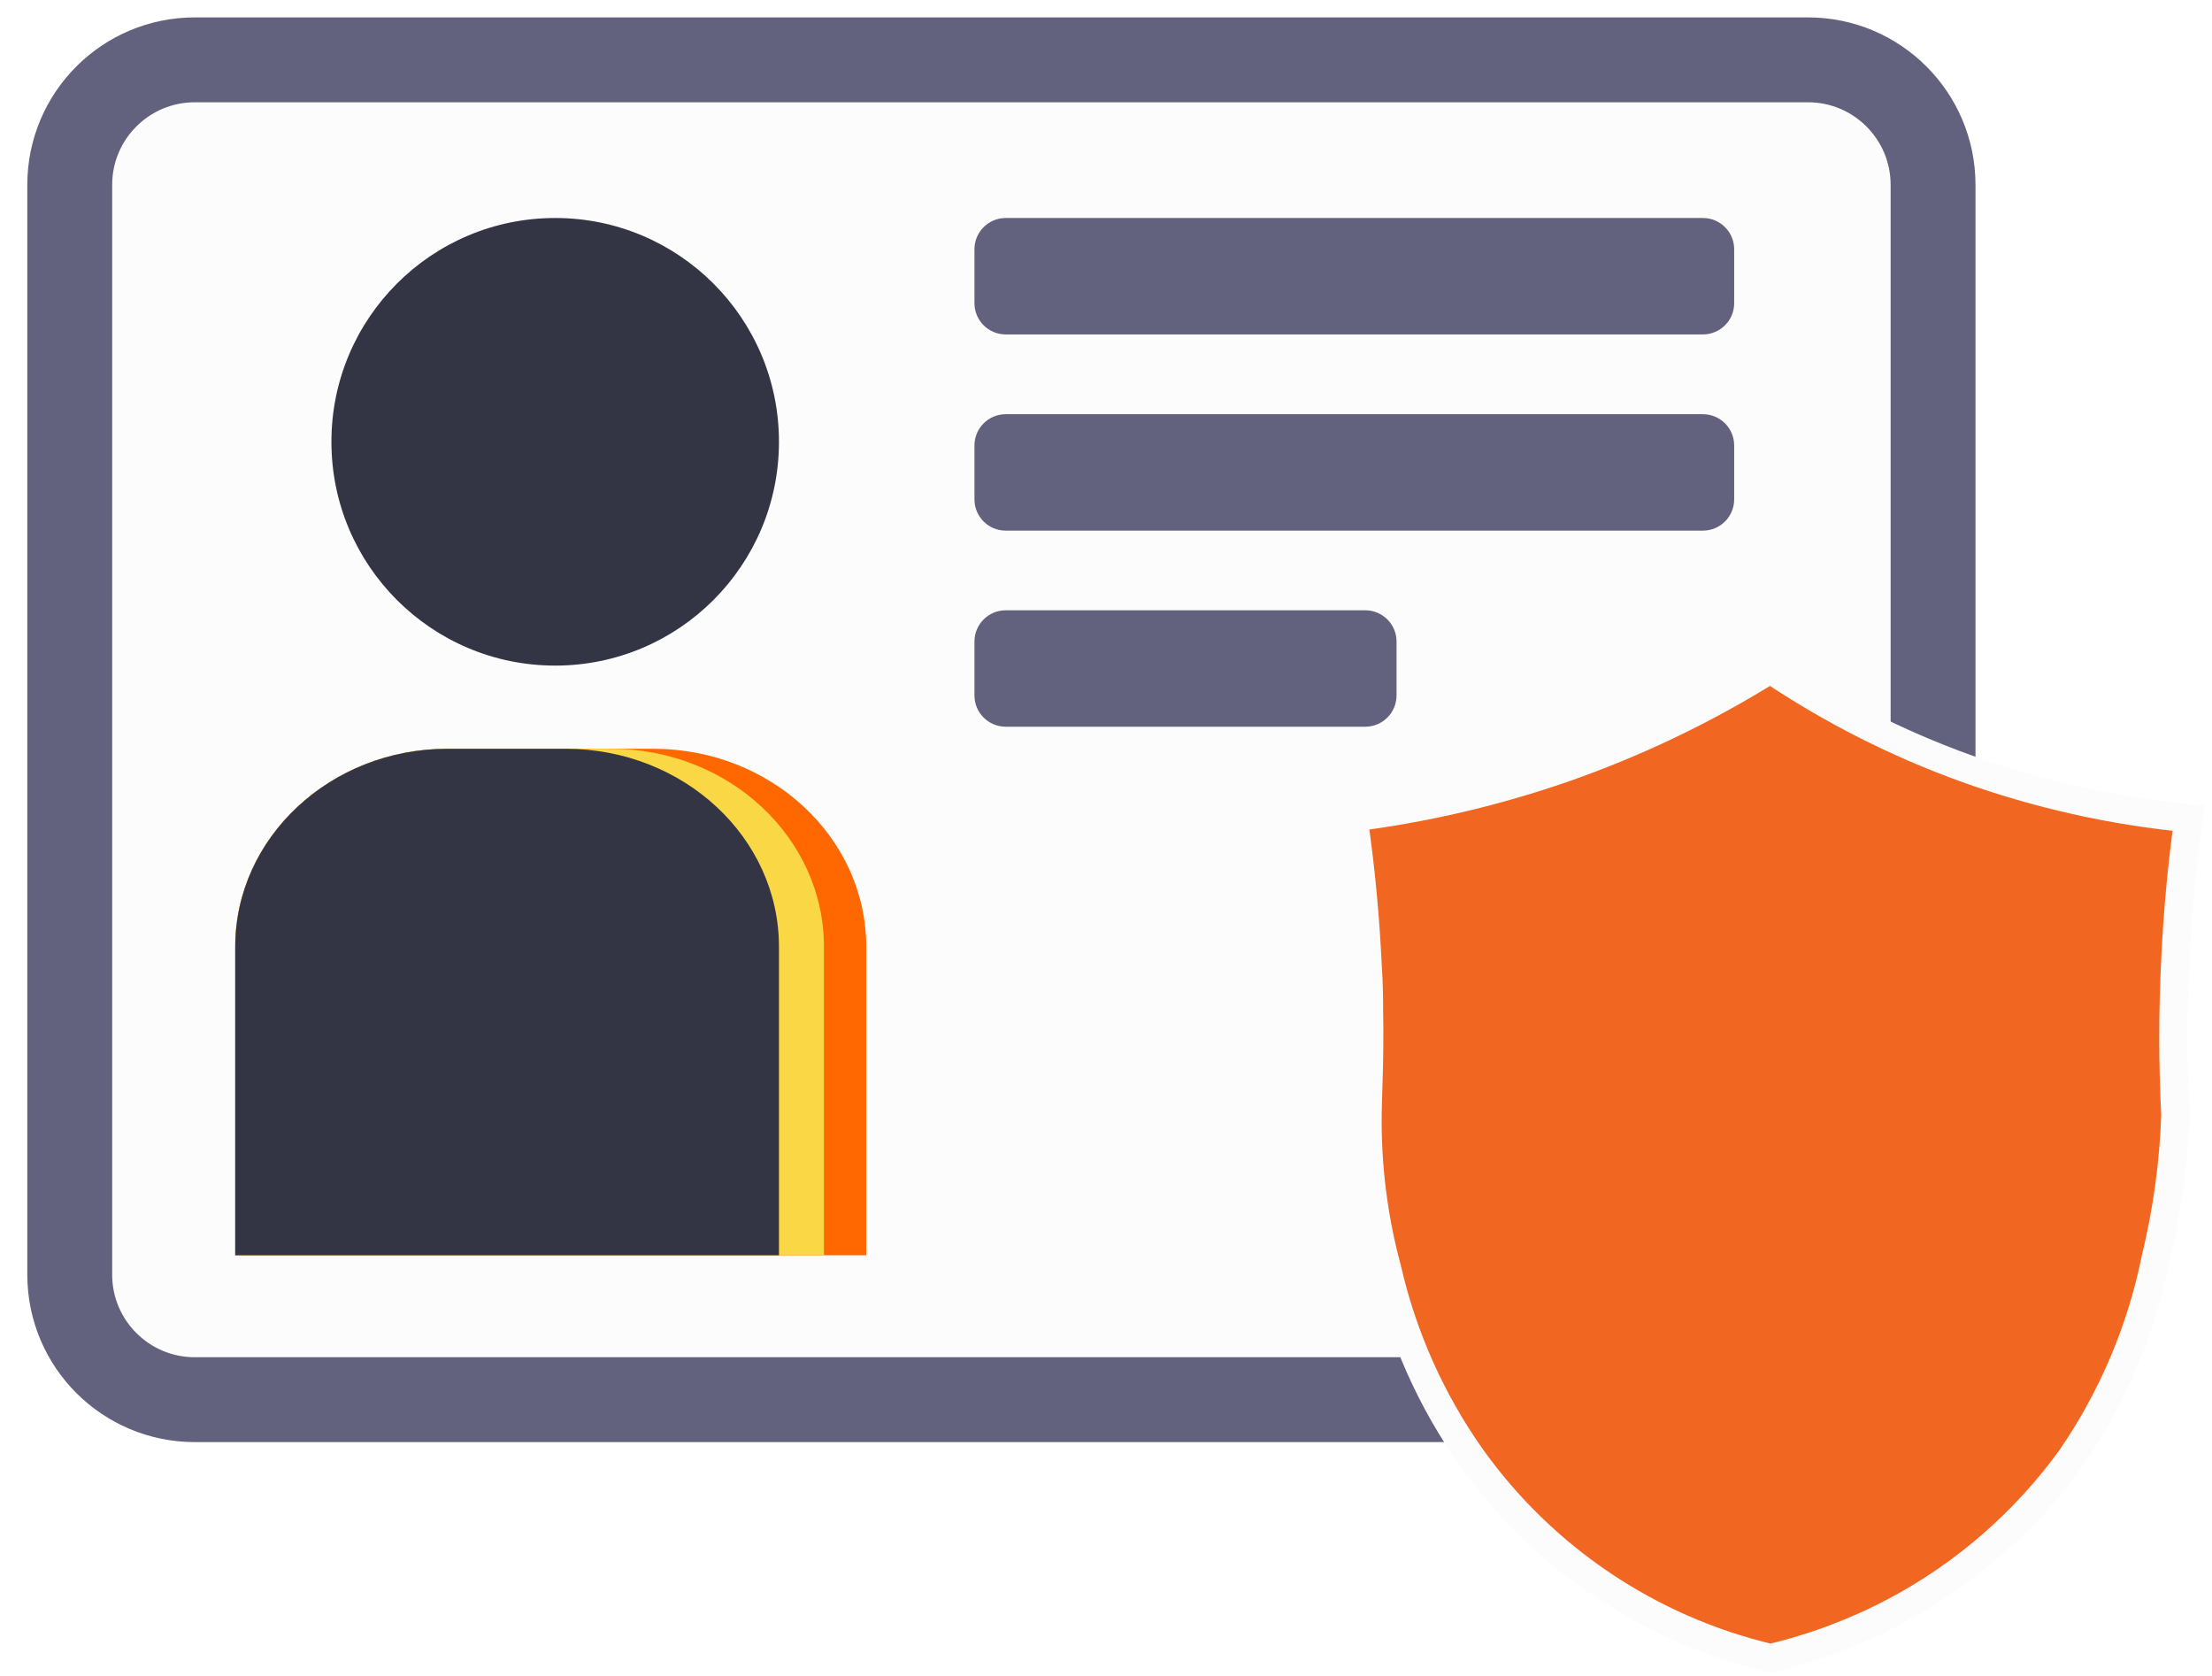
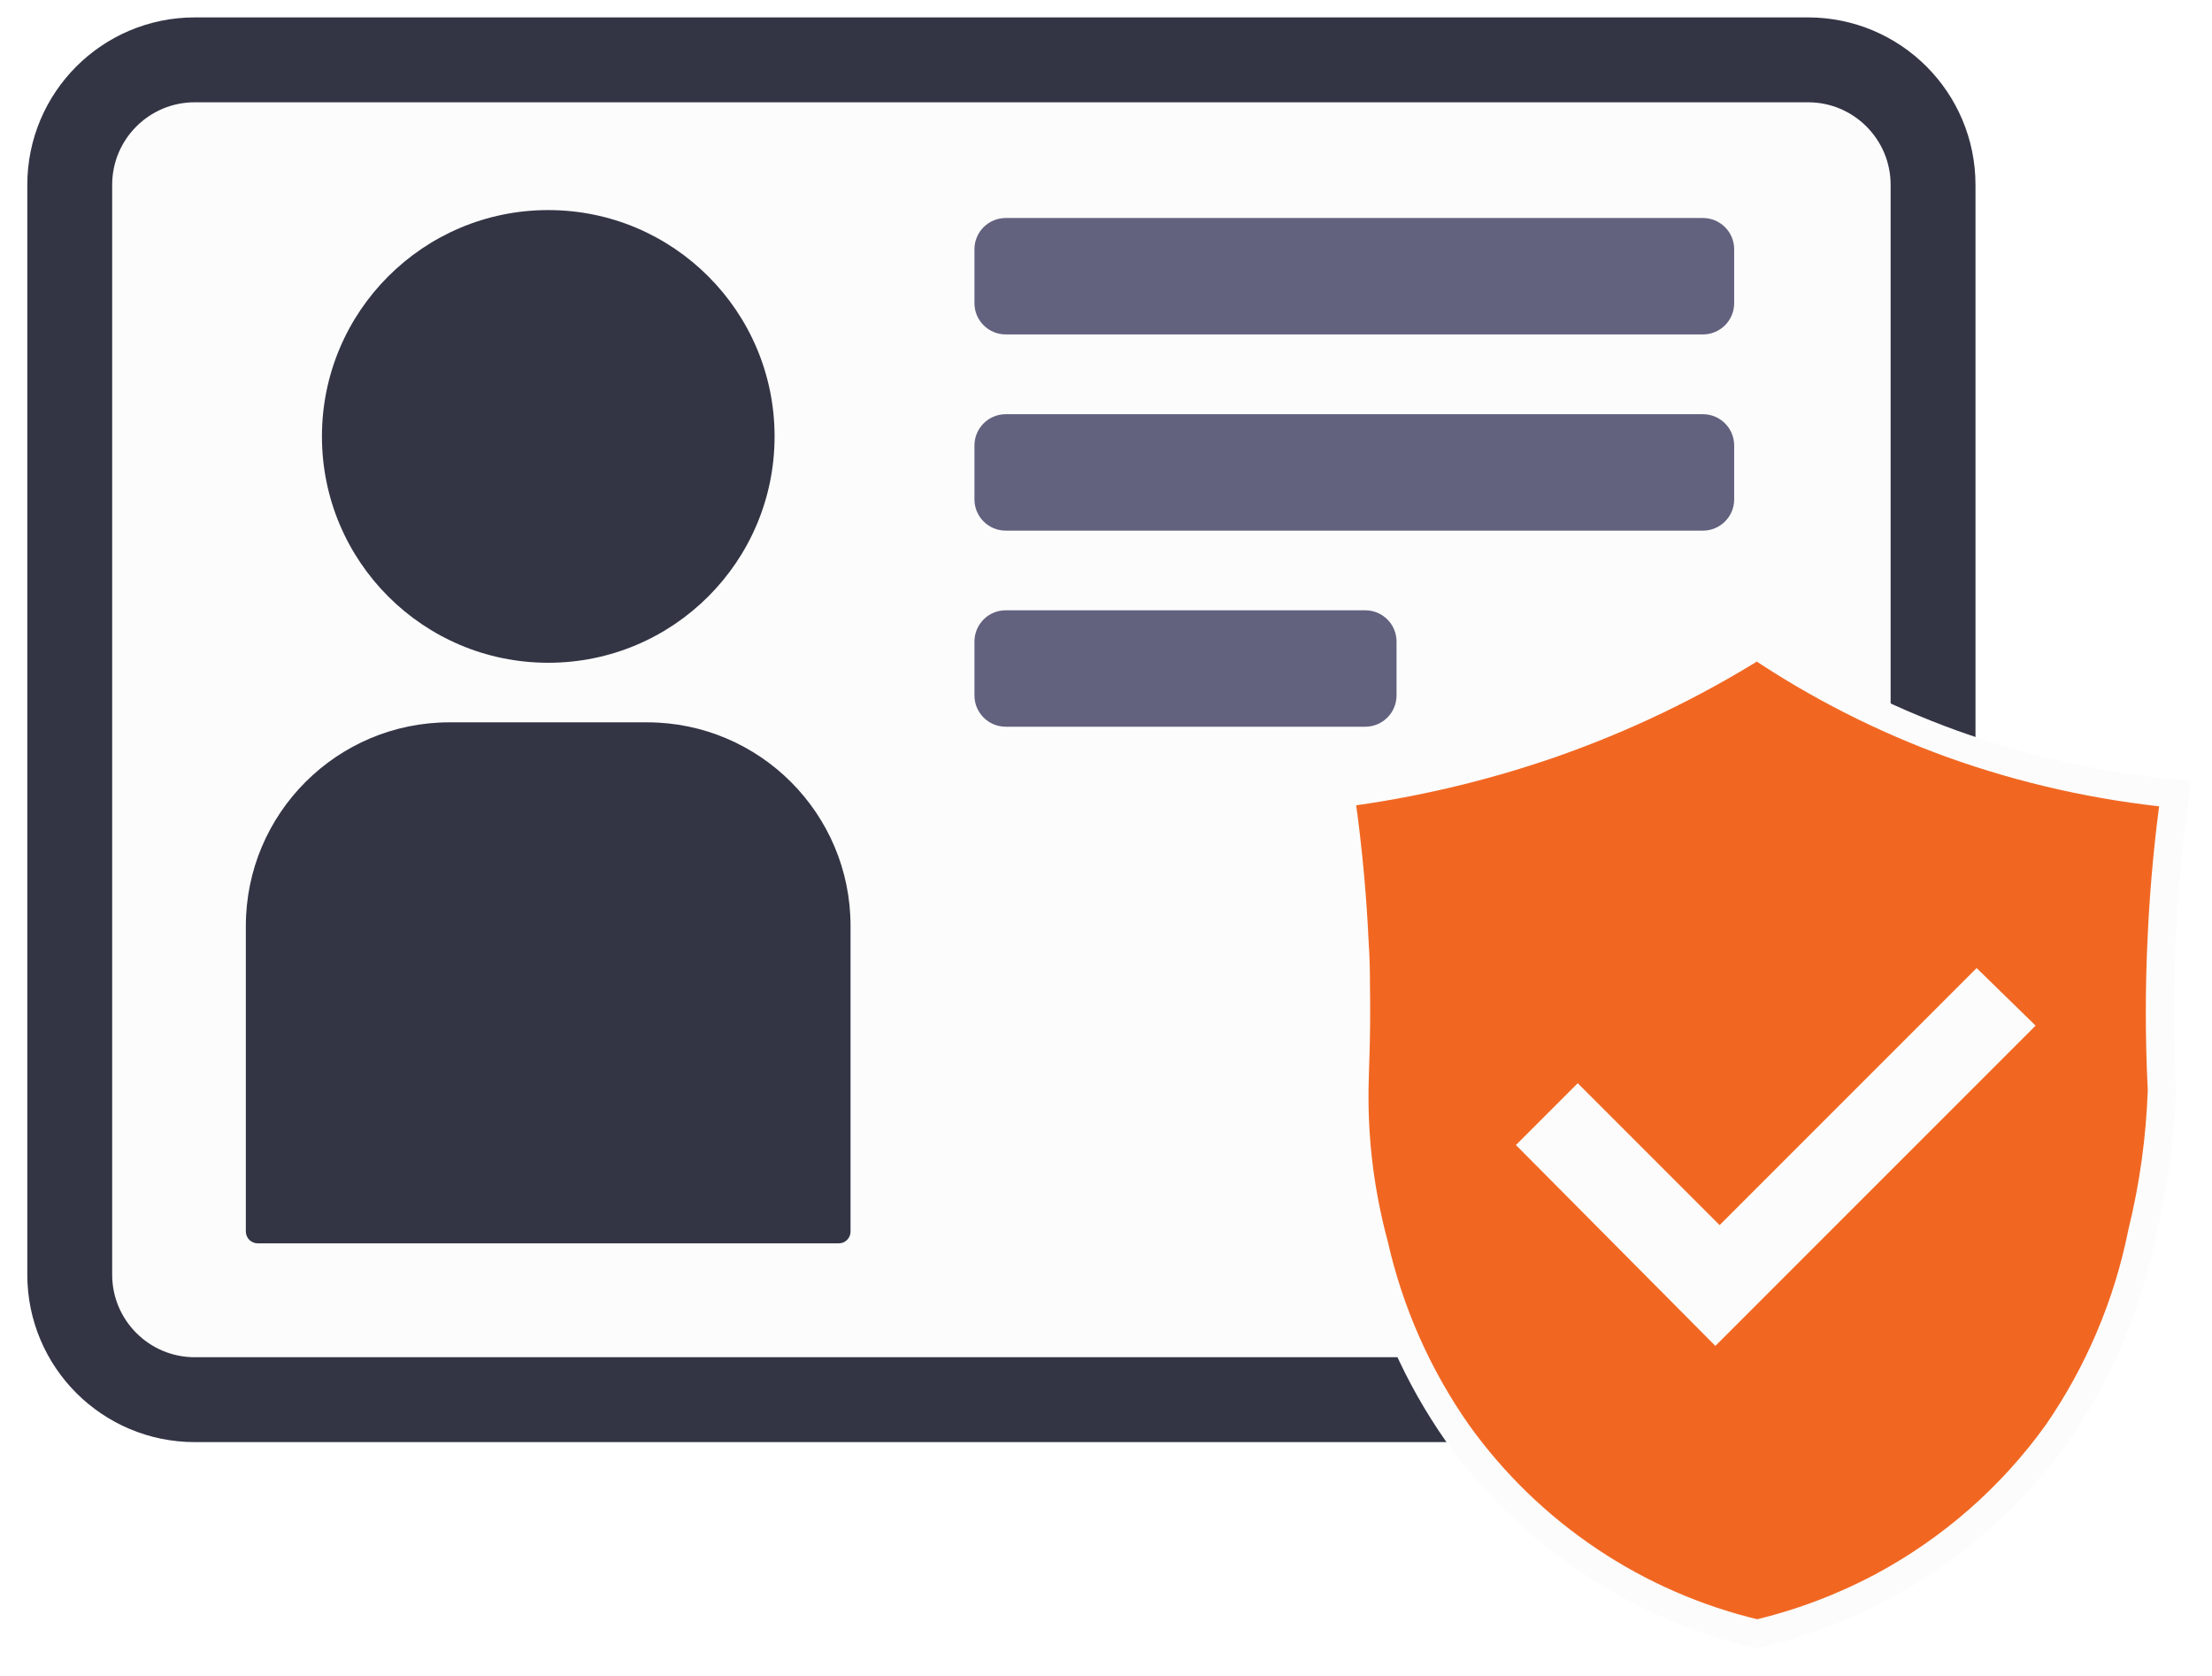
<svg xmlns="http://www.w3.org/2000/svg" viewBox="0 0 156.38 118.44">
  <defs>
-     <style>.cls-1{fill:#fcfcfc;stroke:#62627f;stroke-width:6px;}.cls-1,.cls-2{stroke-miterlimit:10;}.cls-2{fill:#f16722;stroke:#fcfcfc;stroke-width:2px;}.cls-3{fill:#ff6701;}.cls-4{fill:#fad744;}.cls-5{fill:#333545;}.cls-6{fill:#62627f;}</style>
+     <style>.cls-1,.cls-3{fill:#fcfcfc;}.cls-1{stroke:#333545;stroke-width:6px;}.cls-1,.cls-2{stroke-miterlimit:10;}.cls-2{fill:#f16722;stroke:#fcfcfc;stroke-width:2px;}.cls-4{fill:#62627f;}.cls-5{fill:#333545;}</style>
  </defs>
  <g id="Layer_3" data-name="Layer 3">
    <rect class="cls-1" x="4.93" y="4.23" width="131.73" height="94.71" rx="8.84" />
-     <path class="cls-2" d="M154.72,57.84c-.43,3.07-.76,6.39-.93,10a108.72,108.72,0,0,0,0,11,50.12,50.12,0,0,1-1.39,10.11,38.29,38.29,0,0,1-6,14.15A36.45,36.45,0,0,1,134,113.89a37,37,0,0,1-8.83,3.32A36.18,36.18,0,0,1,104,103a37.66,37.66,0,0,1-5.93-13.28,40.14,40.14,0,0,1-1.39-11c0-1.06.17-3.67.1-7.44,0-.46,0-1.66-.1-3.11-.12-2.53-.37-6.05-1-10.39a73.71,73.71,0,0,0,14.87-3.48,73,73,0,0,0,14.6-7A63.25,63.25,0,0,0,139,54.32,64.6,64.6,0,0,0,154.72,57.84Z" />
+   </g>
+   <g id="Layer_4" data-name="Layer 4">
+     <path class="cls-2" d="M153.77,56.11c-.43,3.06-.76,6.38-.93,9.94a108.72,108.72,0,0,0,0,11,49.44,49.44,0,0,1-1.4,10.11,38.07,38.07,0,0,1-6,14.15,36.43,36.43,0,0,1-12.38,10.85,37,37,0,0,1-8.83,3.33,36.28,36.28,0,0,1-21.19-14.18A37.71,37.71,0,0,1,97.14,88a40.23,40.23,0,0,1-1.39-11c0-1.06.17-3.66.1-7.44,0-.46,0-1.66-.1-3.11-.12-2.53-.37-6-1-10.38a74.51,74.51,0,0,0,14.87-3.49,72.5,72.5,0,0,0,14.6-7A63.25,63.25,0,0,0,138,52.58,65.16,65.16,0,0,0,153.77,56.11Z" />
+     <g id="Layer_4-2" data-name="Layer 4">
+       <polyline class="cls-3" points="121.27 95.14 107.17 80.94 111.54 76.57 121.57 86.6 139.74 68.43 143.91 72.5" />
+     </g>
  </g>
  <g id="Layer_5" data-name="Layer 5">
-     <path class="cls-3" d="M61.24,66.93v21.8H16.63V66.93c0-7.72,6.73-14,15-14H46.21C54.51,52.94,61.24,59.21,61.24,66.93Z" />
-     <path class="cls-4" d="M58.25,66.93v21.8H16.63V66.93c0-7.72,6.73-14,15-14H43.22C51.52,52.94,58.25,59.21,58.25,66.93Z" />
-     <path class="cls-5" d="M55.07,66.93v21.8H16.63V66.93c0-7.72,6.73-14,15-14H40C48.34,52.94,55.07,59.21,55.07,66.93Z" />
-     <rect class="cls-6" x="68.89" y="15.41" width="53.71" height="8.23" rx="2.21" />
-     <rect class="cls-6" x="68.89" y="29.28" width="53.71" height="8.23" rx="2.21" />
-     <rect class="cls-6" x="68.89" y="43.14" width="29.84" height="8.23" rx="2.21" />
-     <path class="cls-5" d="M55.07,31.23A15.82,15.82,0,1,1,39.25,15.41,15.82,15.82,0,0,1,55.07,31.23Z" />
+     <rect class="cls-4" x="68.89" y="15.41" width="53.71" height="8.23" rx="2.21" />
+     <rect class="cls-4" x="68.89" y="29.28" width="53.71" height="8.23" rx="2.21" />
+     <rect class="cls-4" x="68.89" y="43.14" width="29.84" height="8.23" rx="2.21" />
+   </g>
+   <g id="Layer_6" data-name="Layer 6">
+     <path class="cls-5" d="M54.76,30.85a16,16,0,1,1-16-16A16,16,0,0,1,54.76,30.85Z" />
+     <path class="cls-5" d="M60.13,65.45v21.6a.83.83,0,0,1-.84.84H18.22a.84.84,0,0,1-.84-.84V65.46a14.4,14.4,0,0,1,14.4-14.4h14A14.39,14.39,0,0,1,60.13,65.45Z" />
  </g>
</svg>
